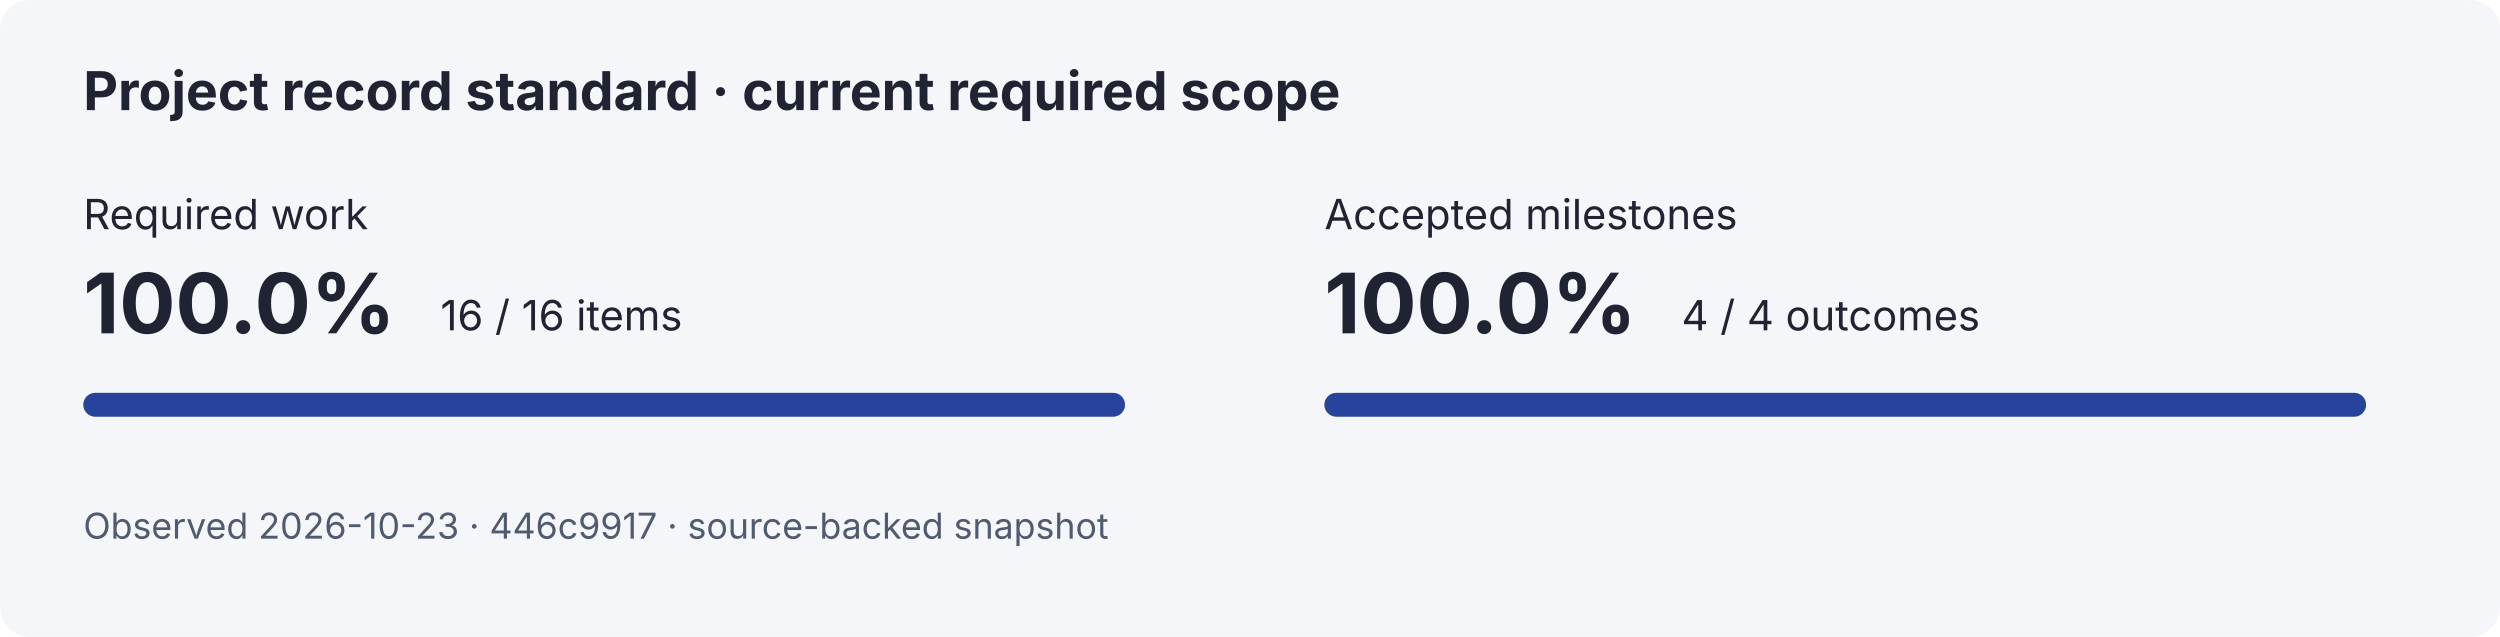
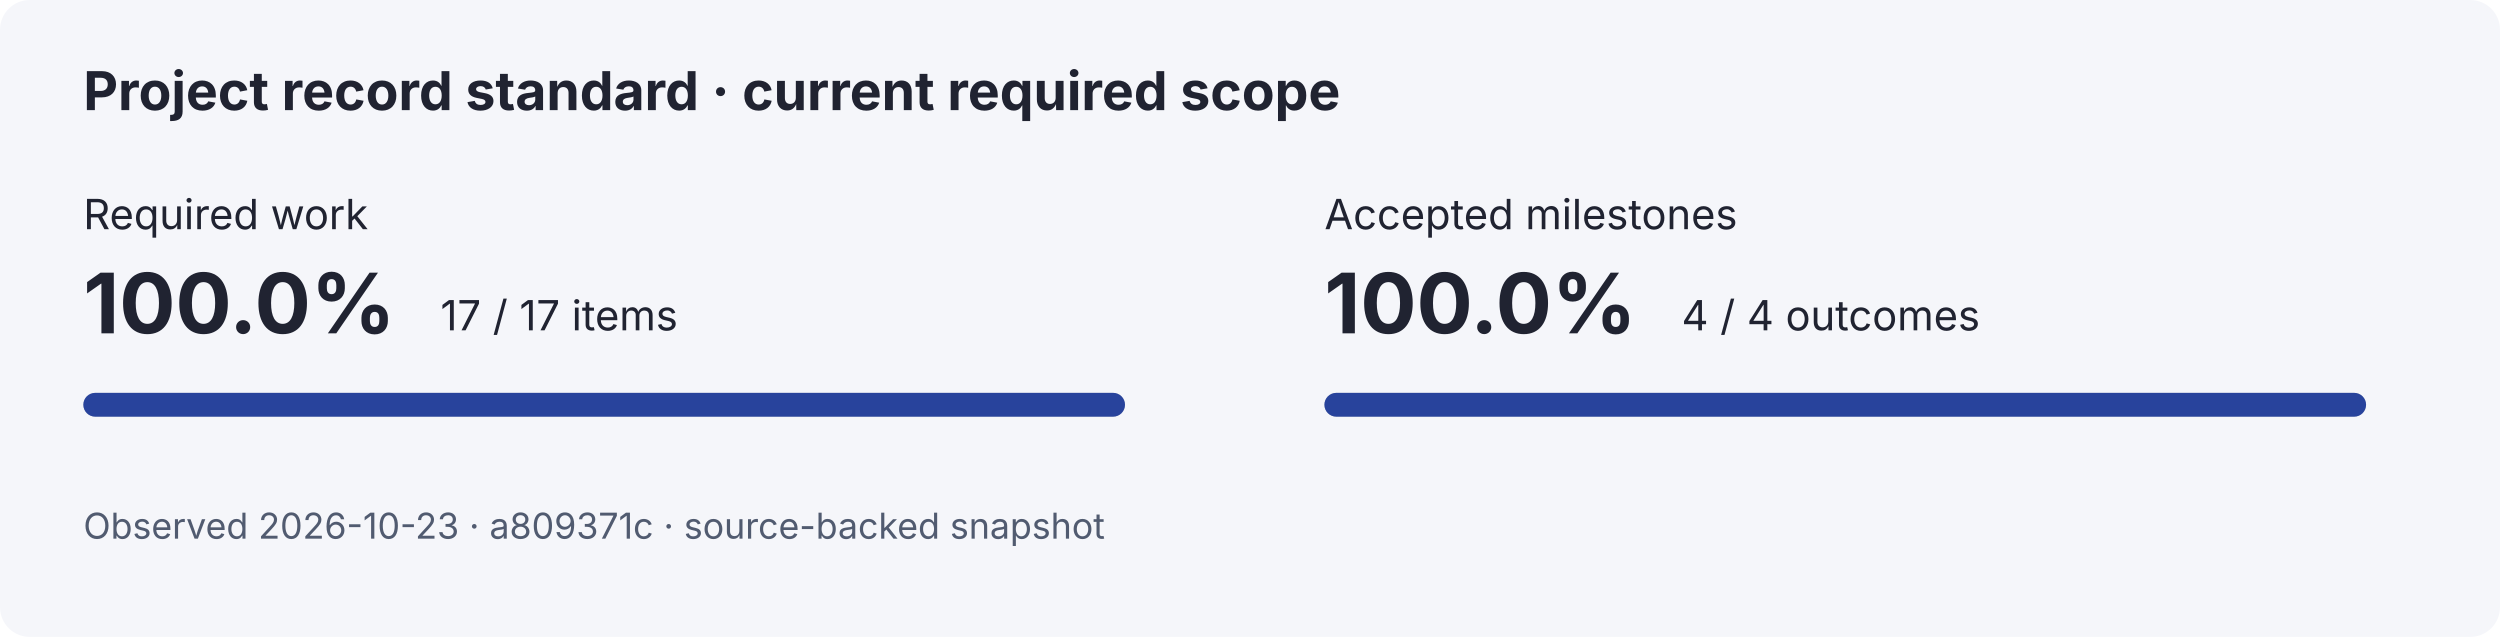
<svg xmlns="http://www.w3.org/2000/svg" role="img" aria-labelledby="title desc" viewBox="0 0 840 214">
  <rect width="840" height="214" rx="10" fill="#F5F6FA" />
  <g font-family="system-ui, -apple-system, sans-serif" fill="#202331">
    <text x="28" y="37" font-size="18" font-weight="700">Project record standard · current required scope</text>
    <text x="28" y="77" font-size="14">Required work</text>
    <text x="28" y="112" font-size="28" font-weight="700">100.0%</text>
-     <text x="148" y="111" font-size="14">16 / 16 items</text>
+     <text x="148" y="111" font-size="14">17 / 17 items</text>
    <rect x="28" y="132" width="350" height="8" rx="4" fill="#B7BECD" />
    <rect x="28" y="132" width="350.00" height="8" rx="4" fill="#28439C" />
    <text x="445" y="77" font-size="14">Accepted milestones</text>
    <text x="445" y="112" font-size="28" font-weight="700">100.0%</text>
    <text x="565" y="111" font-size="14">4 / 4 outcomes</text>
    <rect x="445" y="132" width="350" height="8" rx="4" fill="#B7BECD" />
    <rect x="445" y="132" width="350.00" height="8" rx="4" fill="#28439C" />
-     <text x="28" y="181" font-size="12" fill="#515B70">Observed 2026-10-23 · 446c9917 · source-backed snapshot</text>
+     <text x="28" y="181" font-size="12" fill="#515B70">Observed 2026-10-23 · a809371c · source-backed snapshot</text>
  </g>
</svg>
